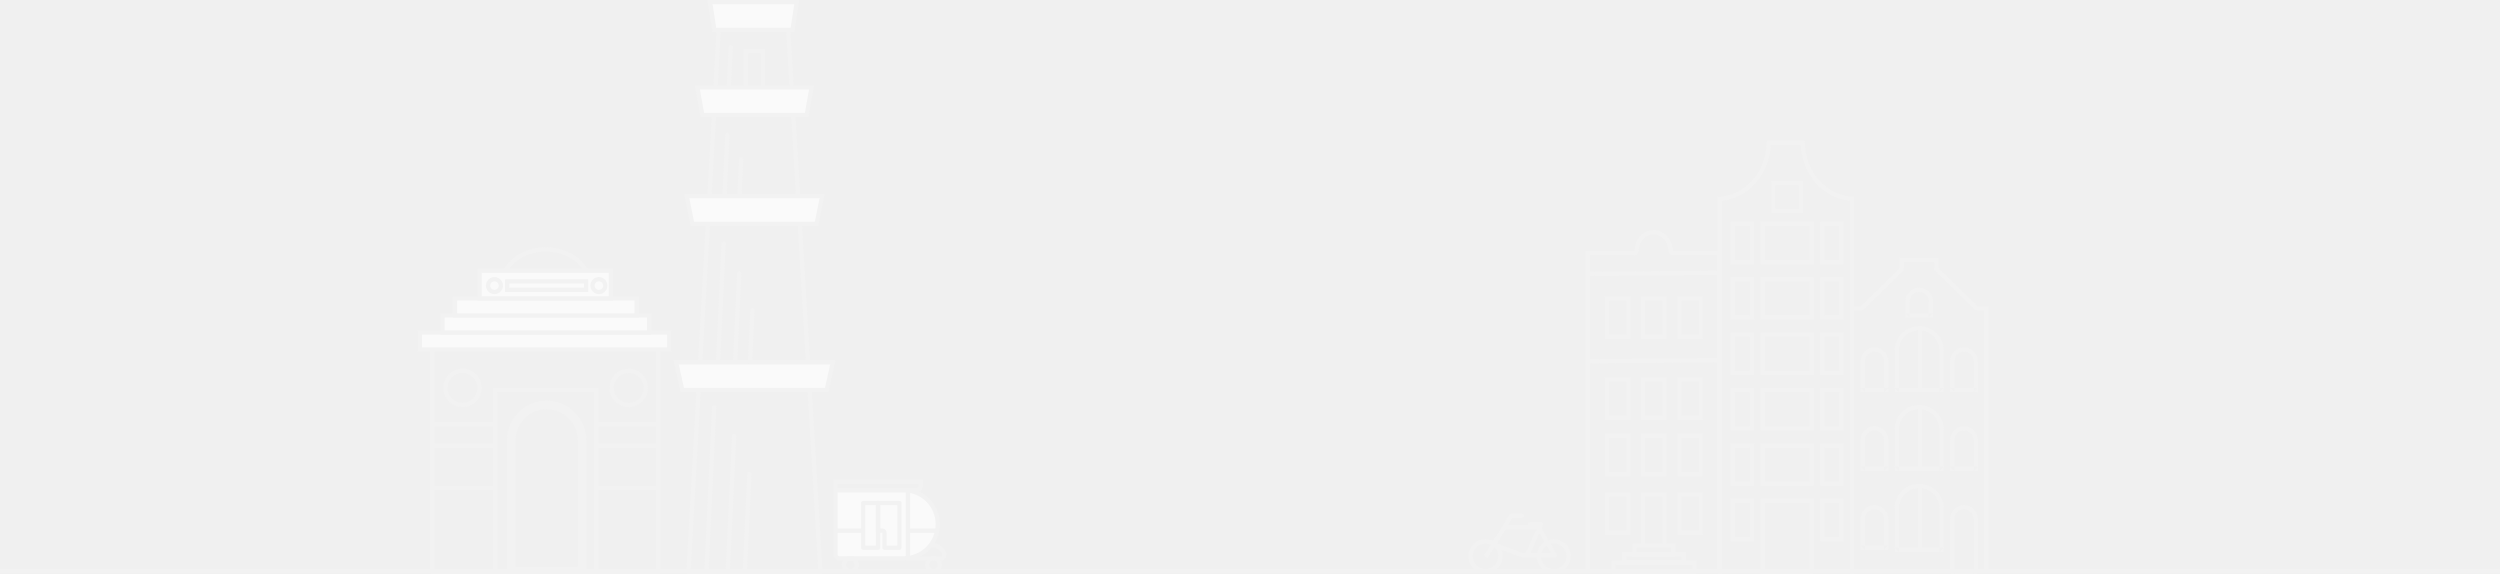
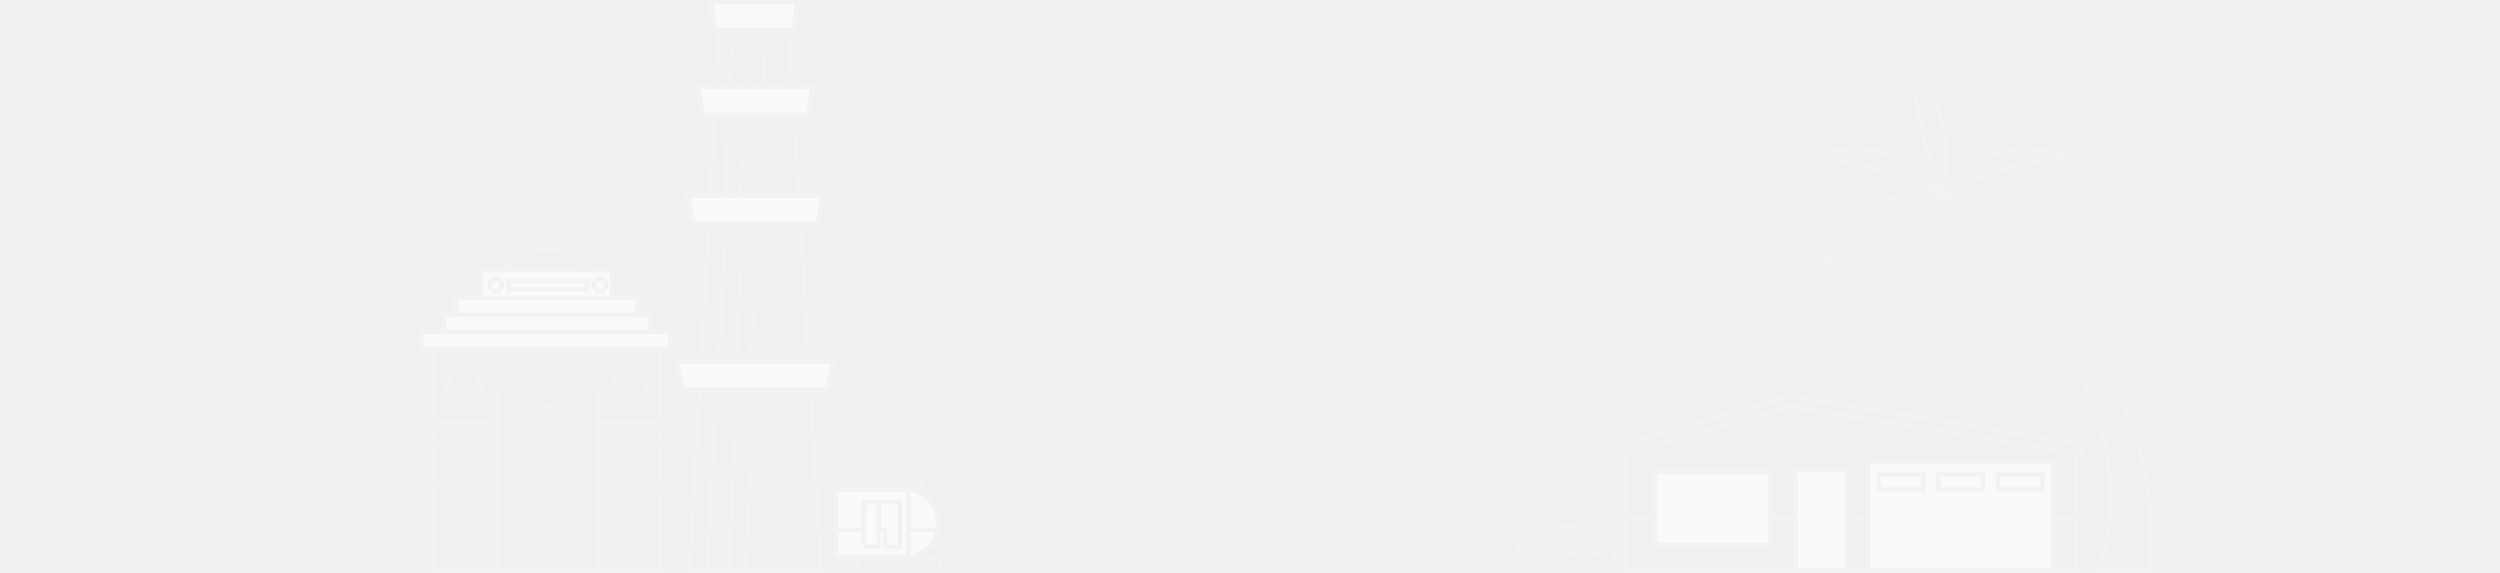
- <svg xmlns="http://www.w3.org/2000/svg" xmlns:xlink="http://www.w3.org/1999/xlink" width="1173px" height="269px" viewBox="0 0 1173 269" version="1.1">
+ <svg xmlns="http://www.w3.org/2000/svg" xmlns:xlink="http://www.w3.org/1999/xlink" width="1175" height="269" viewBox="0 0 1175 269">
  <defs>
-     <path d="M180,26.334 L180,203 L116,203 L116,26.329 C128.698,26.037 138.91,14.607 138.91,0.549 C138.91,0.365 138.909,0.182 138.905,0 L156.846,0 C156.842,0.182 156.84,0.365 156.84,0.549 C156.84,14.699 167.186,26.187 180,26.334 L180,26.334 Z" id="path-1" />
-     <mask id="mask-2" maskContentUnits="userSpaceOnUse" maskUnits="objectBoundingBox" x="0" y="0" width="64" height="203" fill="white">
-       <use xlink:href="#path-1" />
-     </mask>
-     <rect id="path-3" x="136" y="38" width="25" height="20" />
-     <mask id="mask-4" maskContentUnits="userSpaceOnUse" maskUnits="objectBoundingBox" x="0" y="0" width="25" height="20" fill="white">
-       <use xlink:href="#path-3" />
-     </mask>
-     <rect id="path-5" x="141" y="19" width="15" height="15" />
-     <mask id="mask-6" maskContentUnits="userSpaceOnUse" maskUnits="objectBoundingBox" x="0" y="0" width="15" height="15" fill="white">
-       <use xlink:href="#path-5" />
-     </mask>
-     <rect id="path-7" x="122" y="38" width="11" height="20" />
-     <mask id="mask-8" maskContentUnits="userSpaceOnUse" maskUnits="objectBoundingBox" x="0" y="0" width="11" height="20" fill="white">
-       <use xlink:href="#path-7" />
-     </mask>
-     <rect id="path-9" x="164" y="38" width="11" height="20" />
-     <mask id="mask-10" maskContentUnits="userSpaceOnUse" maskUnits="objectBoundingBox" x="0" y="0" width="11" height="20" fill="white">
-       <use xlink:href="#path-9" />
-     </mask>
-     <rect id="path-11" x="136" y="64" width="25" height="20" />
-     <mask id="mask-12" maskContentUnits="userSpaceOnUse" maskUnits="objectBoundingBox" x="0" y="0" width="25" height="20" fill="white">
-       <use xlink:href="#path-11" />
-     </mask>
-     <rect id="path-13" x="122" y="64" width="11" height="20" />
-     <mask id="mask-14" maskContentUnits="userSpaceOnUse" maskUnits="objectBoundingBox" x="0" y="0" width="11" height="20" fill="white">
-       <use xlink:href="#path-13" />
-     </mask>
-     <rect id="path-15" x="164" y="64" width="11" height="20" />
-     <mask id="mask-16" maskContentUnits="userSpaceOnUse" maskUnits="objectBoundingBox" x="0" y="0" width="11" height="20" fill="white">
-       <use xlink:href="#path-15" />
-     </mask>
-     <rect id="path-17" x="136" y="90" width="25" height="20" />
-     <mask id="mask-18" maskContentUnits="userSpaceOnUse" maskUnits="objectBoundingBox" x="0" y="0" width="25" height="20" fill="white">
-       <use xlink:href="#path-17" />
-     </mask>
-     <rect id="path-19" x="122" y="90" width="11" height="20" />
-     <mask id="mask-20" maskContentUnits="userSpaceOnUse" maskUnits="objectBoundingBox" x="0" y="0" width="11" height="20" fill="white">
-       <use xlink:href="#path-19" />
-     </mask>
-     <rect id="path-21" x="164" y="90" width="11" height="20" />
-     <mask id="mask-22" maskContentUnits="userSpaceOnUse" maskUnits="objectBoundingBox" x="0" y="0" width="11" height="20" fill="white">
-       <use xlink:href="#path-21" />
-     </mask>
-     <rect id="path-23" x="136" y="116" width="25" height="20" />
-     <mask id="mask-24" maskContentUnits="userSpaceOnUse" maskUnits="objectBoundingBox" x="0" y="0" width="25" height="20" fill="white">
-       <use xlink:href="#path-23" />
-     </mask>
-     <rect id="path-25" x="122" y="116" width="11" height="20" />
-     <mask id="mask-26" maskContentUnits="userSpaceOnUse" maskUnits="objectBoundingBox" x="0" y="0" width="11" height="20" fill="white">
-       <use xlink:href="#path-25" />
-     </mask>
-     <rect id="path-27" x="164" y="116" width="11" height="20" />
-     <mask id="mask-28" maskContentUnits="userSpaceOnUse" maskUnits="objectBoundingBox" x="0" y="0" width="11" height="20" fill="white">
-       <use xlink:href="#path-27" />
-     </mask>
-     <rect id="path-29" x="136" y="142" width="25" height="20" />
-     <mask id="mask-30" maskContentUnits="userSpaceOnUse" maskUnits="objectBoundingBox" x="0" y="0" width="25" height="20" fill="white">
-       <use xlink:href="#path-29" />
-     </mask>
-     <rect id="path-31" x="122" y="142" width="11" height="20" />
-     <mask id="mask-32" maskContentUnits="userSpaceOnUse" maskUnits="objectBoundingBox" x="0" y="0" width="11" height="20" fill="white">
-       <use xlink:href="#path-31" />
-     </mask>
-     <rect id="path-33" x="164" y="142" width="11" height="20" />
-     <mask id="mask-34" maskContentUnits="userSpaceOnUse" maskUnits="objectBoundingBox" x="0" y="0" width="11" height="20" fill="white">
-       <use xlink:href="#path-33" />
-     </mask>
-     <rect id="path-35" x="136" y="168" width="25" height="35" />
-     <mask id="mask-36" maskContentUnits="userSpaceOnUse" maskUnits="objectBoundingBox" x="0" y="0" width="25" height="35" fill="white">
-       <use xlink:href="#path-35" />
-     </mask>
-     <rect id="path-37" x="122" y="168" width="11" height="20" />
-     <mask id="mask-38" maskContentUnits="userSpaceOnUse" maskUnits="objectBoundingBox" x="0" y="0" width="11" height="20" fill="white">
-       <use xlink:href="#path-37" />
-     </mask>
-     <rect id="path-39" x="164" y="168" width="11" height="20" />
-     <mask id="mask-40" maskContentUnits="userSpaceOnUse" maskUnits="objectBoundingBox" x="0" y="0" width="11" height="20" fill="white">
-       <use xlink:href="#path-39" />
-     </mask>
-     <polygon id="path-41" points="183.078 77.741 178 77.741 178 203 243 203 243 77.741 237.922 77.741 219.484 59.805 219.484 55 201.359 55 201.359 59.805" />
-     <mask id="mask-42" maskContentUnits="userSpaceOnUse" maskUnits="objectBoundingBox" x="0" y="0" width="65" height="148" fill="white">
-       <use xlink:href="#path-41" />
-     </mask>
-     <path d="M54,51.725 L54,203 L118,203 L118,51.725 L94.84,51.725 C94.84,46.354 90.827,42 85.875,42 C80.924,42 76.91,46.354 76.91,51.725 L54,51.725 Z" id="path-43" />
-     <mask id="mask-44" maskContentUnits="userSpaceOnUse" maskUnits="objectBoundingBox" x="0" y="0" width="64" height="161" fill="white">
-       <use xlink:href="#path-43" />
-     </mask>
-     <rect id="path-45" x="63" y="111" width="12" height="20" />
-     <mask id="mask-46" maskContentUnits="userSpaceOnUse" maskUnits="objectBoundingBox" x="0" y="0" width="12" height="20" fill="white">
-       <use xlink:href="#path-45" />
-     </mask>
-     <rect id="path-47" x="63" y="137.5" width="12" height="20" />
-     <mask id="mask-48" maskContentUnits="userSpaceOnUse" maskUnits="objectBoundingBox" x="0" y="0" width="12" height="20" fill="white">
-       <use xlink:href="#path-47" />
-     </mask>
-     <rect id="path-49" x="63" y="165" width="12" height="20" />
-     <mask id="mask-50" maskContentUnits="userSpaceOnUse" maskUnits="objectBoundingBox" x="0" y="0" width="12" height="20" fill="white">
-       <use xlink:href="#path-49" />
-     </mask>
-     <rect id="path-51" x="63" y="73" width="12" height="20" />
-     <mask id="mask-52" maskContentUnits="userSpaceOnUse" maskUnits="objectBoundingBox" x="0" y="0" width="12" height="20" fill="white">
-       <use xlink:href="#path-51" />
-     </mask>
-     <rect id="path-53" x="80" y="111" width="12" height="20" />
-     <mask id="mask-54" maskContentUnits="userSpaceOnUse" maskUnits="objectBoundingBox" x="0" y="0" width="12" height="20" fill="white">
-       <use xlink:href="#path-53" />
-     </mask>
-     <rect id="path-55" x="80" y="137.5" width="12" height="20" />
-     <mask id="mask-56" maskContentUnits="userSpaceOnUse" maskUnits="objectBoundingBox" x="0" y="0" width="12" height="20" fill="white">
-       <use xlink:href="#path-55" />
-     </mask>
-     <rect id="path-57" x="80" y="165" width="12" height="26" />
-     <mask id="mask-58" maskContentUnits="userSpaceOnUse" maskUnits="objectBoundingBox" x="0" y="0" width="12" height="26" fill="white">
-       <use xlink:href="#path-57" />
-     </mask>
-     <rect id="path-59" x="76" y="189" width="20" height="6" />
-     <mask id="mask-60" maskContentUnits="userSpaceOnUse" maskUnits="objectBoundingBox" x="0" y="0" width="20" height="6" fill="white">
-       <use xlink:href="#path-59" />
-     </mask>
-     <rect id="path-61" x="71" y="193" width="30" height="6" />
-     <mask id="mask-62" maskContentUnits="userSpaceOnUse" maskUnits="objectBoundingBox" x="0" y="0" width="30" height="6" fill="white">
-       <use xlink:href="#path-61" />
-     </mask>
-     <rect id="path-63" x="66" y="197" width="40" height="6" />
-     <mask id="mask-64" maskContentUnits="userSpaceOnUse" maskUnits="objectBoundingBox" x="0" y="0" width="40" height="6" fill="white">
-       <use xlink:href="#path-63" />
-     </mask>
-     <rect id="path-65" x="80" y="73" width="12" height="20" />
-     <mask id="mask-66" maskContentUnits="userSpaceOnUse" maskUnits="objectBoundingBox" x="0" y="0" width="12" height="20" fill="white">
-       <use xlink:href="#path-65" />
-     </mask>
-     <rect id="path-67" x="97" y="111" width="12" height="20" />
-     <mask id="mask-68" maskContentUnits="userSpaceOnUse" maskUnits="objectBoundingBox" x="0" y="0" width="12" height="20" fill="white">
-       <use xlink:href="#path-67" />
-     </mask>
-     <rect id="path-69" x="97" y="137.5" width="12" height="20" />
-     <mask id="mask-70" maskContentUnits="userSpaceOnUse" maskUnits="objectBoundingBox" x="0" y="0" width="12" height="20" fill="white">
-       <use xlink:href="#path-69" />
-     </mask>
-     <rect id="path-71" x="97" y="165" width="12" height="20" />
-     <mask id="mask-72" maskContentUnits="userSpaceOnUse" maskUnits="objectBoundingBox" x="0" y="0" width="12" height="20" fill="white">
-       <use xlink:href="#path-71" />
-     </mask>
-     <rect id="path-73" x="97" y="73" width="12" height="20" />
-     <mask id="mask-74" maskContentUnits="userSpaceOnUse" maskUnits="objectBoundingBox" x="0" y="0" width="12" height="20" fill="white">
-       <use xlink:href="#path-73" />
-     </mask>
-     <path d="M247.207,258 C246.231,256.392 243.565,255 243.565,255 L233.21,255 C231.555,255 230.013,256.321 229.765,257.956 L229,263 L245.428,263 C247.081,263 248.269,261.667 247.962,260.041 C247.962,260.041 248.182,259.608 247.207,258 L247.207,258 Z" id="path-75" />
-     <mask id="mask-76" maskContentUnits="userSpaceOnUse" maskUnits="objectBoundingBox" x="0" y="0" width="19.011" height="8" fill="white">
-       <use xlink:href="#path-75" />
-     </mask>
-     <path d="M245,246 C245,236.611 237.379,229 228.003,229 L195,229 L195,259.998 C195,261.656 196.337,263 197.997,263 L228.003,263 C237.39,263 245,255.391 245,246 L245,246 L245,246 Z" id="path-77" />
-     <mask id="mask-78" maskContentUnits="userSpaceOnUse" maskUnits="objectBoundingBox" x="0" y="0" width="50" height="34" fill="white">
-       <use xlink:href="#path-77" />
-     </mask>
-     <path d="M227,236.003 C227,235.449 226.544,235 225.998,235 L216.002,235 C215.449,235 215,235.449 215,236.007 L215,250 L218,250 L218,257.003 C218,257.554 218.446,258 218.998,258 L226.002,258 C226.553,258 227,257.561 227,256.997 L227,236.003 L227,236.003 Z" id="path-79" />
-     <mask id="mask-80" maskContentUnits="userSpaceOnUse" maskUnits="objectBoundingBox" x="0" y="0" width="12" height="23" fill="white">
-       <use xlink:href="#path-79" />
-     </mask>
-     <path d="M217,236.003 C217,235.449 216.554,235 216.002,235 L208.998,235 C208.447,235 208,235.439 208,236.003 L208,256.997 C208,257.551 208.446,258 208.998,258 L216.002,258 C216.553,258 217,257.561 217,256.997 L217,236.003 L217,236.003 Z" id="path-81" />
-     <mask id="mask-82" maskContentUnits="userSpaceOnUse" maskUnits="objectBoundingBox" x="0" y="0" width="9" height="23" fill="white">
-       <use xlink:href="#path-81" />
-     </mask>
-     <path d="M237,225 L195,225 L195,231 L233.996,231 C235.655,231 237,229.653 237,228 L237,225 L237,225 Z" id="path-83" />
-     <mask id="mask-84" maskContentUnits="userSpaceOnUse" maskUnits="objectBoundingBox" x="0" y="0" width="42" height="6" fill="white">
-       <use xlink:href="#path-83" />
-     </mask>
-     <polygon id="path-85" points="141 0 174 0 190 269 126 269" />
-     <mask id="mask-86" maskContentUnits="userSpaceOnUse" maskUnits="objectBoundingBox" x="0" y="0" width="64" height="269" fill="white">
-       <use xlink:href="#path-85" />
-     </mask>
-     <polygon id="path-87" points="120 169 196 169 192.697 184 123.303 184" />
-     <mask id="mask-88" maskContentUnits="userSpaceOnUse" maskUnits="objectBoundingBox" x="0" y="0" width="76" height="15" fill="white">
-       <use xlink:href="#path-87" />
-     </mask>
-     <rect id="path-89" x="153" y="23" width="10" height="20" />
-     <mask id="mask-90" maskContentUnits="userSpaceOnUse" maskUnits="objectBoundingBox" x="0" y="0" width="10" height="20" fill="white">
-       <use xlink:href="#path-89" />
-     </mask>
-     <polygon id="path-91" points="125 91 191 91 188 106 128 106" />
-     <mask id="mask-92" maskContentUnits="userSpaceOnUse" maskUnits="objectBoundingBox" x="0" y="0" width="66" height="15" fill="white">
-       <use xlink:href="#path-91" />
-     </mask>
-     <polygon id="path-93" points="130 40 186 40 183.303 55 132.697 55" />
-     <mask id="mask-94" maskContentUnits="userSpaceOnUse" maskUnits="objectBoundingBox" x="0" y="0" width="56" height="15" fill="white">
-       <use xlink:href="#path-93" />
-     </mask>
-     <polygon id="path-95" points="136 0 179 0 176.697 15 138.303 15" />
-     <mask id="mask-96" maskContentUnits="userSpaceOnUse" maskUnits="objectBoundingBox" x="0" y="0" width="43" height="15" fill="white">
-       <use xlink:href="#path-95" />
-     </mask>
-     <path d="M5.891,163 L113.891,163 L113.891,269 L5.891,269 L5.891,163 L5.891,163 L5.891,163 Z M43.869,206.613 C43.869,197.438 51.306,190 60.484,190 C69.661,190 77.1,197.444 77.1,206.613 L77.1,268 L43.869,268 L43.869,206.613 L43.869,206.613 L43.869,206.613 Z" id="path-97" />
-     <mask id="mask-98" maskContentUnits="userSpaceOnUse" maskUnits="objectBoundingBox" x="0" y="0" width="108" height="106" fill="white">
-       <use xlink:href="#path-97" />
-     </mask>
-     <rect id="path-99" x="0" y="155" width="119" height="10" />
-     <mask id="mask-100" maskContentUnits="userSpaceOnUse" maskUnits="objectBoundingBox" x="0" y="0" width="119" height="10" fill="white">
-       <use xlink:href="#path-99" />
-     </mask>
-     <rect id="path-101" x="10.604" y="147" width="98.97" height="10" />
-     <mask id="mask-102" maskContentUnits="userSpaceOnUse" maskUnits="objectBoundingBox" x="0" y="0" width="98.97" height="10" fill="white">
-       <use xlink:href="#path-101" />
-     </mask>
-     <rect id="path-103" x="16.495" y="139" width="87.188" height="10" />
-     <mask id="mask-104" maskContentUnits="userSpaceOnUse" maskUnits="objectBoundingBox" x="0" y="0" width="87.188" height="10" fill="white">
-       <use xlink:href="#path-103" />
-     </mask>
-     <rect id="path-105" x="28" y="126" width="63.624" height="15" />
-     <mask id="mask-106" maskContentUnits="userSpaceOnUse" maskUnits="objectBoundingBox" x="0" y="0" width="63.624" height="15" fill="white">
-       <use xlink:href="#path-105" />
-     </mask>
-     <polyline id="path-107" points="42 269 35.347 269 35.347 182 35.347 182 84.832 182 84.832 269 78 269" />
-     <mask id="mask-108" maskContentUnits="userSpaceOnUse" maskUnits="objectBoundingBox" x="0" y="0" width="49.485" height="87" fill="white">
-       <use xlink:href="#path-107" />
-     </mask>
-     <rect id="path-109" x="41" y="131" width="39" height="6" />
-     <mask id="mask-110" maskContentUnits="userSpaceOnUse" maskUnits="objectBoundingBox" x="0" y="0" width="39" height="6" fill="white">
-       <use xlink:href="#path-109" />
-     </mask>
+     <path id="a" d="M776 221h56v36h-56z" />
+     <path id="b" d="M876 216h89v53h-89z" />
+     <path id="c" d="M881 222h23v9h-23z" />
+     <path id="d" d="M909 222h23v9h-23z" />
+     <path id="e" d="M937 222h23v9h-23z" />
+     <path id="f" d="M842 220h26v49h-26z" />
+     <path id="g" d="M195 246c0-9.389 7.621-17 16.997-17H245v30.998a2.997 2.997 0 0 1-2.997 3.002h-30.006C202.61 263 195 255.39 195 246z" />
+     <path id="h" d="M120 169h76l-3.303 15h-69.394z" />
+     <path id="i" d="M125 91h66l-3 15h-60z" />
+     <path id="j" d="M130 40h56l-2.697 15h-50.606z" />
+     <path id="k" d="M136 0h43l-2.303 15h-38.394z" />
+     <path id="l" d="M0 155h119v10H0z" />
+     <path id="m" d="M10.604 147h98.97v10h-98.97z" />
+     <path id="n" d="M16.495 139h87.188v10H16.495z" />
+     <path id="o" d="M28 126h63.624v15H28z" />
  </defs>
-   <g id="Page-1" stroke="none" stroke-width="1" fill="none" fill-rule="evenodd">
-     <g id="Artboard-87">
-       <g id="cityskyline">
-         <g id="Amsterdam" transform="translate(690, 66)">
-           <circle id="Oval-20639" stroke="#F2F2F2" stroke-width="2" stroke-linecap="round" stroke-linejoin="round" cx="7" cy="195" r="7" />
-           <circle id="Oval-20639-Copy" stroke="#F2F2F2" stroke-width="2" stroke-linecap="round" stroke-linejoin="round" cx="39" cy="195" r="7" />
-           <polyline id="Line" stroke="#F2F2F2" stroke-width="2" stroke-linecap="round" stroke-linejoin="round" points="7.5 194.5 15.916 181.351 31.82 181.351 39.5 194.5 24.134 194.5 12.193 190" />
-           <polyline id="Line-Copy-36" stroke="#F2F2F2" stroke-width="2" stroke-linecap="round" stroke-linejoin="round" points="7.5 194.5 15.916 181.351 19.02 176 24.14 176" />
-           <polyline id="Line" stroke="#F2F2F2" stroke-width="2" stroke-linecap="round" stroke-linejoin="round" points="27.98 180 33.1 180 26.7 194" />
-           <use id="Combined-Shape" stroke="#F2F2F2" mask="url(#mask-2)" stroke-width="4" stroke-linecap="round" stroke-linejoin="round" xlink:href="#path-1" />
-           <use id="Rectangle-13978" stroke="#F2F2F2" mask="url(#mask-4)" stroke-width="4" xlink:href="#path-3" />
-           <use id="Rectangle-13978-Copy-18" stroke="#F2F2F2" mask="url(#mask-6)" stroke-width="4" xlink:href="#path-5" />
-           <use id="Rectangle-13978-Copy" stroke="#F2F2F2" mask="url(#mask-8)" stroke-width="4" xlink:href="#path-7" />
-           <use id="Rectangle-13978-Copy-2" stroke="#F2F2F2" mask="url(#mask-10)" stroke-width="4" xlink:href="#path-9" />
-           <use id="Rectangle-13978-Copy-5" stroke="#F2F2F2" mask="url(#mask-12)" stroke-width="4" xlink:href="#path-11" />
-           <use id="Rectangle-13978-Copy-4" stroke="#F2F2F2" mask="url(#mask-14)" stroke-width="4" xlink:href="#path-13" />
-           <use id="Rectangle-13978-Copy-3" stroke="#F2F2F2" mask="url(#mask-16)" stroke-width="4" xlink:href="#path-15" />
-           <use id="Rectangle-13978-Copy-8" stroke="#F2F2F2" mask="url(#mask-18)" stroke-width="4" xlink:href="#path-17" />
-           <use id="Rectangle-13978-Copy-7" stroke="#F2F2F2" mask="url(#mask-20)" stroke-width="4" xlink:href="#path-19" />
-           <use id="Rectangle-13978-Copy-6" stroke="#F2F2F2" mask="url(#mask-22)" stroke-width="4" xlink:href="#path-21" />
-           <use id="Rectangle-13978-Copy-11" stroke="#F2F2F2" mask="url(#mask-24)" stroke-width="4" xlink:href="#path-23" />
-           <use id="Rectangle-13978-Copy-10" stroke="#F2F2F2" mask="url(#mask-26)" stroke-width="4" xlink:href="#path-25" />
-           <use id="Rectangle-13978-Copy-9" stroke="#F2F2F2" mask="url(#mask-28)" stroke-width="4" xlink:href="#path-27" />
-           <use id="Rectangle-13978-Copy-14" stroke="#F2F2F2" mask="url(#mask-30)" stroke-width="4" xlink:href="#path-29" />
-           <use id="Rectangle-13978-Copy-13" stroke="#F2F2F2" mask="url(#mask-32)" stroke-width="4" xlink:href="#path-31" />
-           <use id="Rectangle-13978-Copy-12" stroke="#F2F2F2" mask="url(#mask-34)" stroke-width="4" xlink:href="#path-33" />
-           <use id="Rectangle-13978-Copy-17" stroke="#F2F2F2" mask="url(#mask-36)" stroke-width="4" xlink:href="#path-35" />
-           <use id="Rectangle-13978-Copy-16" stroke="#F2F2F2" mask="url(#mask-38)" stroke-width="4" xlink:href="#path-37" />
-           <use id="Rectangle-13978-Copy-15" stroke="#F2F2F2" mask="url(#mask-40)" stroke-width="4" xlink:href="#path-39" />
-           <use id="Combined-Shape" stroke="#F2F2F2" mask="url(#mask-42)" stroke-width="4" stroke-linecap="round" stroke-linejoin="round" xlink:href="#path-41" />
-           <path d="M185,103.501 L185,103.501 L185,118 L183,116 L196,116 L194,118 L194,103.501 C194,101.021 191.982,99 189.5,99 C187.019,99 185,101.018 185,103.501 L185,103.501 Z M183,103.501 C183,99.91 185.917,97 189.5,97 C193.09,97 196,99.92 196,103.501 L196,118 L183,118 L183,103.501 L183,103.501 Z" id="Rectangle-14000" fill="#F2F2F2" />
-           <path d="M185,140.501 L185,140.501 L185,155 L183,153 L196,153 L194,155 L194,140.501 C194,138.021 191.982,136 189.5,136 C187.019,136 185,138.018 185,140.501 L185,140.501 Z M183,140.501 C183,136.91 185.917,134 189.5,134 C193.09,134 196,136.92 196,140.501 L196,155 L183,155 L183,140.501 L183,140.501 Z" id="Rectangle-14000-Copy-2" fill="#F2F2F2" />
-           <path d="M185,177.501 L185,177.501 L185,192 L183,190 L196,190 L194,192 L194,177.501 C194,175.021 191.982,173 189.5,173 C187.019,173 185,175.018 185,177.501 L185,177.501 Z M183,177.501 C183,173.91 185.917,171 189.5,171 C193.09,171 196,173.92 196,177.501 L196,192 L183,192 L183,177.501 L183,177.501 Z" id="Rectangle-14000-Copy-4" fill="#F2F2F2" />
-           <path d="M227,103.501 L227,103.501 L227,118 L225,116 L238,116 L236,118 L236,103.501 C236,101.021 233.982,99 231.5,99 C229.019,99 227,101.018 227,103.501 L227,103.501 Z M225,103.501 C225,99.91 227.917,97 231.5,97 C235.09,97 238,99.92 238,103.501 L238,118 L225,118 L225,103.501 L225,103.501 Z" id="Rectangle-14000-Copy" fill="#F2F2F2" />
-           <path d="M206,75.508 L206,75.508 L206,83 L204,81 L217,81 L215,83 L215,75.508 C215,73.01 212.99,71 210.5,71 C208.02,71 206,73.021 206,75.508 L206,75.508 Z M204,75.508 C204,71.914 206.917,69 210.5,69 C214.09,69 217,71.901 217,75.508 L217,83 L204,83 L204,75.508 L204,75.508 Z" id="Rectangle-14000-Copy-6" fill="#F2F2F2" />
-           <path d="M227,140.501 L227,140.501 L227,155 L225,153 L238,153 L236,155 L236,140.501 C236,138.021 233.982,136 231.5,136 C229.019,136 227,138.018 227,140.501 L227,140.501 Z M225,140.501 C225,136.91 227.917,134 231.5,134 C235.09,134 238,136.92 238,140.501 L238,155 L225,155 L225,140.501 L225,140.501 Z" id="Rectangle-14000-Copy-3" fill="#F2F2F2" />
-           <path d="M227,177.495 L227,177.495 L227,203 L225,201 L238,201 L236,203 L236,177.495 C236,175.014 233.985,173 231.5,173 C229.019,173 227,175.016 227,177.495 L227,177.495 Z M225,177.495 C225,173.908 227.917,171 231.5,171 C235.09,171 238,173.91 238,177.495 L238,203 L225,203 L225,177.495 L225,177.495 Z" id="Rectangle-14000-Copy-5" fill="#F2F2F2" />
-           <use id="Combined-Shape" stroke="#F2F2F2" mask="url(#mask-44)" stroke-width="4" stroke-linecap="round" stroke-linejoin="round" xlink:href="#path-43" />
-           <path d="M55.5,103.5 L116.5,103" id="Line" stroke="#F2F2F2" stroke-width="2" stroke-linecap="square" />
-           <path d="M56,62.5 L117,62" id="Line-Copy-37" stroke="#F2F2F2" stroke-width="2" stroke-linecap="square" />
-           <use id="Rectangle-13967" stroke="#F2F2F2" mask="url(#mask-46)" stroke-width="4" xlink:href="#path-45" />
-           <use id="Rectangle-13967-Copy-3" stroke="#F2F2F2" mask="url(#mask-48)" stroke-width="4" xlink:href="#path-47" />
-           <use id="Rectangle-13967-Copy-6" stroke="#F2F2F2" mask="url(#mask-50)" stroke-width="4" xlink:href="#path-49" />
-           <use id="Rectangle-13967-Copy-9" stroke="#F2F2F2" mask="url(#mask-52)" stroke-width="4" xlink:href="#path-51" />
-           <use id="Rectangle-13967-Copy" stroke="#F2F2F2" mask="url(#mask-54)" stroke-width="4" xlink:href="#path-53" />
-           <use id="Rectangle-13967-Copy-4" stroke="#F2F2F2" mask="url(#mask-56)" stroke-width="4" xlink:href="#path-55" />
-           <use id="Rectangle-13967-Copy-7" stroke="#F2F2F2" mask="url(#mask-58)" stroke-width="4" xlink:href="#path-57" />
-           <use id="Rectangle-13996" stroke="#F2F2F2" mask="url(#mask-60)" stroke-width="4" xlink:href="#path-59" />
-           <use id="Rectangle-13996-Copy" stroke="#F2F2F2" mask="url(#mask-62)" stroke-width="4" xlink:href="#path-61" />
-           <use id="Rectangle-13996-Copy-2" stroke="#F2F2F2" mask="url(#mask-64)" stroke-width="4" xlink:href="#path-63" />
-           <use id="Rectangle-13967-Copy-10" stroke="#F2F2F2" mask="url(#mask-66)" stroke-width="4" xlink:href="#path-65" />
-           <use id="Rectangle-13967-Copy-2" stroke="#F2F2F2" mask="url(#mask-68)" stroke-width="4" xlink:href="#path-67" />
-           <use id="Rectangle-13967-Copy-5" stroke="#F2F2F2" mask="url(#mask-70)" stroke-width="4" xlink:href="#path-69" />
-           <use id="Rectangle-13967-Copy-8" stroke="#F2F2F2" mask="url(#mask-72)" stroke-width="4" xlink:href="#path-71" />
-           <use id="Rectangle-13967-Copy-11" stroke="#F2F2F2" mask="url(#mask-74)" stroke-width="4" xlink:href="#path-73" />
-           <path d="M201,98.499 L201,98.499 L201,118 L199,116 L222,116 L220,118 L220,98.499 C220,93.256 215.745,89 210.5,89 C205.252,89 201,93.252 201,98.499 L201,98.499 Z M199,98.499 C199,92.148 204.147,87 210.5,87 C216.851,87 222,92.154 222,98.499 L222,118 L199,118 L199,98.499 L199,98.499 Z" id="Rectangle-14000" fill="#F2F2F2" />
-           <path d="M210.871,88.5 L210.871,115.5" id="Line" stroke="#F2F2F2" stroke-width="2" stroke-linecap="square" />
-           <path d="M201,135.499 L201,135.499 L201,155 L199,153 L222,153 L220,155 L220,135.499 C220,130.256 215.745,126 210.5,126 C205.252,126 201,130.252 201,135.499 L201,135.499 Z M199,135.499 C199,129.148 204.147,124 210.5,124 C216.851,124 222,129.154 222,135.499 L222,155 L199,155 L199,135.499 L199,135.499 Z" id="Rectangle-14000" fill="#F2F2F2" />
-           <path d="M210.871,125.5 L210.871,152.5" id="Line" stroke="#F2F2F2" stroke-width="2" stroke-linecap="square" />
-           <path d="M201,172.508 L201,172.508 L201,193 L199,191 L222,191 L220,193 L220,172.508 C220,167.25 215.75,163 210.5,163 C205.253,163 201,167.256 201,172.508 L201,172.508 Z M199,172.508 C199,166.152 204.147,161 210.5,161 C216.851,161 222,166.141 222,172.508 L222,193 L199,193 L199,172.508 L199,172.508 Z" id="Rectangle-14000" fill="#F2F2F2" />
-           <path d="M210.871,162.548 L210.871,190.419" id="Line" stroke="#F2F2F2" stroke-width="2" stroke-linecap="square" />
-         </g>
-         <path d="M0.5,268 L1172.596,268" id="Line" stroke="#F2F2F2" stroke-width="2" stroke-linecap="square" />
-         <g id="Delhi" transform="translate(196, 0)" stroke="#F2F2F2">
-           <use id="Rectangle-14357" mask="url(#mask-76)" stroke-width="4" stroke-linejoin="round" xlink:href="#path-75" />
-           <use id="Rectangle-14356" mask="url(#mask-78)" stroke-width="4" fill="#FAFAFA" xlink:href="#path-77" />
-           <path d="M230,230.5 L230,260.5" id="Line" stroke-width="2" stroke-linecap="square" />
-           <path d="M242,268 C240.343,268 239,266.657 239,265 C239,263.343 240.343,262 242,262 C243.657,262 245,263.343 245,265 C245,266.657 243.657,268 242,268 L242,268 Z" id="Oval-20639" stroke-width="2" stroke-linecap="round" stroke-linejoin="round" />
-           <path d="M203,268 C201.343,268 200,266.657 200,265 C200,263.343 201.343,262 203,262 C204.657,262 206,263.343 206,265 C206,266.657 204.657,268 203,268 L203,268 Z" id="Oval-20639-Copy-2" stroke-width="2" stroke-linecap="round" stroke-linejoin="round" />
-           <use id="Rectangle-14358" mask="url(#mask-80)" stroke-width="4" stroke-linecap="round" stroke-linejoin="round" xlink:href="#path-79" />
-           <use id="Rectangle-14358-Copy" mask="url(#mask-82)" stroke-width="4" stroke-linecap="round" stroke-linejoin="round" xlink:href="#path-81" />
-           <path d="M208.5,249 L196.5,249" id="Line" stroke-width="2" stroke-linecap="square" />
-           <path d="M243,249 L231,249" id="Line-Copy-38" stroke-width="2" stroke-linecap="square" />
-           <use id="Rectangle-14360" mask="url(#mask-84)" stroke-width="4" xlink:href="#path-83" />
-           <use id="Rectangle-14361" mask="url(#mask-86)" stroke-width="4" xlink:href="#path-85" />
-           <use id="Rectangle-14362" mask="url(#mask-88)" stroke-width="4" stroke-linecap="round" stroke-linejoin="round" fill="#FAFAFA" xlink:href="#path-87" />
-           <use id="Rectangle-14366" mask="url(#mask-90)" stroke-width="4" xlink:href="#path-89" />
-           <use id="Rectangle-14362-Copy" mask="url(#mask-92)" stroke-width="4" stroke-linecap="round" stroke-linejoin="round" fill="#FAFAFA" xlink:href="#path-91" />
-           <use id="Rectangle-14362-Copy-2" mask="url(#mask-94)" stroke-width="4" stroke-linecap="round" stroke-linejoin="round" fill="#FAFAFA" xlink:href="#path-93" />
-           <use id="Rectangle-14362-Copy-3" mask="url(#mask-96)" stroke-width="4" stroke-linecap="round" stroke-linejoin="round" fill="#FAFAFA" xlink:href="#path-95" />
-           <path d="M139.093,191.145 L135.5,267.5" id="Line" stroke-width="2" stroke-linecap="round" stroke-linejoin="round" />
-           <path d="M143.521,114.312 L140.914,169.706" id="Line-Copy-29" stroke-width="2" stroke-linecap="round" stroke-linejoin="round" />
-           <path d="M150.863,128.288 L148.914,169.706" id="Line-Copy-30" stroke-width="2" stroke-linecap="round" stroke-linejoin="round" />
-           <path d="M157.048,145.606 L155.914,169.706" id="Line-Copy-31" stroke-width="2" stroke-linecap="round" stroke-linejoin="round" />
-           <path d="M145.287,63.309 L144,90.649" id="Line-Copy-44" stroke-width="2" stroke-linecap="round" stroke-linejoin="round" />
-           <path d="M146.854,22.2 L146,40.341" id="Line-Copy-46" stroke-width="2" stroke-linecap="round" stroke-linejoin="round" />
-           <path d="M151.747,74.771 L151,90.649" id="Line-Copy-45" stroke-width="2" stroke-linecap="round" stroke-linejoin="round" />
-           <path d="M148.465,204.493 L145.5,267.5" id="Line-Copy-39" stroke-width="2" stroke-linecap="round" stroke-linejoin="round" />
-           <path d="M155.615,222.552 L153.5,267.5" id="Line-Copy-40" stroke-width="2" stroke-linecap="round" stroke-linejoin="round" />
-           <use id="Combined-Shape" mask="url(#mask-98)" stroke-width="4" xlink:href="#path-97" />
-           <use id="Rectangle-14368" mask="url(#mask-100)" stroke-width="4" fill="#FAFAFA" xlink:href="#path-99" />
-           <ellipse id="Oval-21032" stroke-width="2" cx="60.089" cy="135" rx="21.208" ry="18" />
-           <use id="Rectangle-14369" mask="url(#mask-102)" stroke-width="4" fill="#FAFAFA" xlink:href="#path-101" />
-           <use id="Rectangle-14369-Copy" mask="url(#mask-104)" stroke-width="4" fill="#FAFAFA" xlink:href="#path-103" />
-           <use id="Rectangle-14369-Copy-2" mask="url(#mask-106)" stroke-width="4" fill="#FAFAFA" xlink:href="#path-105" />
-           <use id="Rectangle-14373" mask="url(#mask-108)" stroke-width="4" xlink:href="#path-107" />
-           <circle id="Oval-21033" stroke-width="2" cx="21" cy="182" r="8" />
-           <path d="M7.5,199 L35.5,199" id="Line" stroke-width="2" stroke-linecap="square" />
-           <path d="M7.5,209 L35.5,209" id="Line-Copy-47" stroke-width="2" stroke-linecap="square" />
-           <path d="M7.5,229 L35.5,229" id="Line-Copy-48" stroke-width="2" stroke-linecap="square" />
-           <path d="M84.5,199 L111.5,199" id="Line-Copy-51" stroke-width="2" stroke-linecap="square" />
-           <path d="M84.5,209 L111.5,209" id="Line-Copy-50" stroke-width="2" stroke-linecap="square" />
-           <path d="M84.5,229 L111.5,229" id="Line-Copy-49" stroke-width="2" stroke-linecap="square" />
-           <circle id="Oval-21033-Copy" stroke-width="2" cx="99" cy="182" r="8" />
-           <circle id="Oval-21035" stroke-width="2" cx="36" cy="134" r="3" />
-           <circle id="Oval-21035-Copy" stroke-width="2" cx="85" cy="134" r="3" />
-           <use id="Rectangle-14373" mask="url(#mask-110)" stroke-width="4" xlink:href="#path-109" />
-         </g>
+   <g fill="none" fill-rule="evenodd" transform="translate(1)">
+     <path stroke="#F2F2F2" stroke-linecap="square" stroke-width="2" d="M.5 268h1172.096" />
+     <path stroke="#F2F2F2" stroke-width="2" d="M974.918 268v-54.691l-134.322-22.286-77.917 22.193V268h212.24z" />
+     <path stroke="#F2F2F2" stroke-width="2" d="M974.918 268v-24.54H762.68V268h212.24z" />
+     <use fill="#FAFAFA" xlink:href="#a" />
+     <path stroke="#F2F2F2" stroke-width="2" d="M777 222h54v34h-54z" />
+     <use fill="#FAFAFA" xlink:href="#b" />
+     <path stroke="#F2F2F2" stroke-width="2" d="M877 217h87v51h-87z" />
+     <use fill="#FAFAFA" xlink:href="#c" />
+     <path stroke="#F2F2F2" stroke-width="2" d="M882 223h21v7h-21z" />
+     <use fill="#FAFAFA" xlink:href="#d" />
+     <path stroke="#F2F2F2" stroke-width="2" d="M910 223h21v7h-21z" />
+     <use fill="#FAFAFA" xlink:href="#e" />
+     <path stroke="#F2F2F2" stroke-width="2" d="M938 223h21v7h-21z" />
+     <use fill="#FAFAFA" xlink:href="#f" />
+     <path stroke="#F2F2F2" stroke-width="2" d="M843 221h24v47h-24z" />
+     <circle cx="719" cy="261" r="7" stroke="#F2F2F2" stroke-linecap="round" stroke-linejoin="round" stroke-width="2" />
+     <circle cx="751" cy="261" r="7" stroke="#F2F2F2" stroke-linecap="round" stroke-linejoin="round" stroke-width="2" />
+     <path stroke="#F2F2F2" stroke-linecap="round" stroke-linejoin="round" stroke-width="2" d="M719.5 260.5l8.416-13.15h15.904l7.68 13.15h-15.366l-11.94-4.5" />
+     <path stroke="#F2F2F2" stroke-linecap="round" stroke-linejoin="round" stroke-width="2" d="M719.5 260.5l8.416-13.15 3.104-5.35h5.12M739.98 246h5.12l-6.4 14" />
+     <path stroke="#F2F2F2" stroke-width="2" d="M759.347 214.135l81.131-23.158 136.44 22.307v-4.514l-136.32-22.746-81.251 23.65v4.461z" />
+     <g transform="translate(196)">
+       <path stroke="#F2F2F2" stroke-width="2" d="M246.965 259.797l-.049.095.063.334c.186.985-.498 1.774-1.55 1.774h-15.266l.59-3.894c.175-1.145 1.295-2.106 2.457-2.106h10.1a14.496 14.496 0 0 1 1.64 1.085c.645.5 1.135.994 1.402 1.434.326.537.515.944.597 1.225l.016.053z" />
+       <g transform="matrix(-1 0 0 1 440 0)">
+         <use fill="#FAFAFA" xlink:href="#g" />
+         <path stroke="#F2F2F2" stroke-width="2" d="M244 230h-32.003C203.17 230 196 237.167 196 246c0 8.838 7.162 16 15.997 16h30.006a1.997 1.997 0 0 0 1.997-2.002V230z" />
      </g>
+       <path stroke="#F2F2F2" stroke-linecap="square" stroke-width="2" d="M230 230.5v30" />
+       <circle cx="242" cy="265" r="3" stroke="#F2F2F2" stroke-linecap="round" stroke-linejoin="round" stroke-width="2" transform="matrix(-1 0 0 1 484 0)" />
+       <circle cx="203" cy="265" r="3" stroke="#F2F2F2" stroke-linecap="round" stroke-linejoin="round" stroke-width="2" transform="matrix(-1 0 0 1 406 0)" />
+       <path stroke="#F2F2F2" stroke-width="2" d="M226 257h-7v-8h-3v-12.993c0-.006.001-.007.002-.007h9.996c-.003 0 .002.005.002.003v20.994a.01.01 0 0 0 0 .003z" />
+       <path stroke="#F2F2F2" stroke-width="2" d="M216 257c.001.003.005 0 .002 0H216zm0 0h-7.002c.002 0 .002 0 .002-.003v-20.994a.01.01 0 0 0 0-.003h7.002c-.002 0-.002 0-.002.003v20.994a.01.01 0 0 0 0 .003z" />
+       <path stroke="#F2F2F2" stroke-linecap="square" stroke-width="2" d="M208.5 249h-12M243 249h-12" />
+       <path stroke="#F2F2F2" stroke-width="2" d="M236 226v2c0 1.102-.898 2-2.004 2H196v-4h40zM141.946 1l-14.889 267h61.882L173.058 1h-31.112z" />
+       <use fill="#FAFAFA" xlink:href="#h" />
+       <path stroke="#F2F2F2" stroke-width="2" d="M121.244 170l2.863 13h67.786l2.863-13h-73.512zM154 42h8V27.995a4.001 4.001 0 0 0-8 0V42z" />
+       <use fill="#FAFAFA" xlink:href="#i" />
+       <path stroke="#F2F2F2" stroke-width="2" d="M126.22 92l2.6 13h58.36l2.6-13h-63.56z" />
+       <use fill="#FAFAFA" xlink:href="#j" />
+       <path stroke="#F2F2F2" stroke-width="2" d="M131.196 41l2.337 13h48.934l2.337-13h-53.608z" />
+       <use fill="#FAFAFA" xlink:href="#k" />
+       <path stroke="#F2F2F2" stroke-width="2" d="M137.165 1l1.996 13h36.678l1.996-13h-40.67z" />
+       <path stroke="#F2F2F2" stroke-linecap="round" stroke-linejoin="round" stroke-width="2" d="M139.093 191.145L135.5 267.5M143.52 114.312l-2.606 55.394M150.863 128.288l-1.95 41.418M157.048 145.606l-1.134 24.1M145.287 63.309L144 90.649M146.854 22.2L146 40.34M151.747 74.771L151 90.65M148.465 204.493L145.5 267.5M155.615 222.552L153.5 267.5" />
+       <path stroke="#F2F2F2" stroke-width="2" d="M6.891 164v104h106V164h-106z" />
+       <path stroke="#F2F2F2" stroke-width="2" d="M44.87 268H76.1v-61.174c0-8.74-6.996-15.826-15.616-15.826-8.622 0-15.615 7.082-15.615 15.826V268z" />
+       <use fill="#FAFAFA" xlink:href="#l" />
+       <path stroke="#F2F2F2" stroke-width="2" d="M1 156h117v8H1z" />
+       <ellipse cx="60.089" cy="135" stroke="#F2F2F2" stroke-width="2" rx="21.208" ry="18" />
+       <use fill="#FAFAFA" xlink:href="#m" />
+       <path stroke="#F2F2F2" stroke-width="2" d="M11.604 148h96.97v8h-96.97z" />
+       <use fill="#FAFAFA" xlink:href="#n" />
+       <path stroke="#F2F2F2" stroke-width="2" d="M17.495 140h85.188v8H17.495z" />
+       <use fill="#FAFAFA" xlink:href="#o" />
+       <path stroke="#F2F2F2" stroke-width="2" d="M29 127h61.624v13H29zM83.832 268v-85H36.347v85h47.485z" />
+       <circle cx="21" cy="182" r="8" stroke="#F2F2F2" stroke-width="2" />
+       <path stroke="#F2F2F2" stroke-linecap="square" stroke-width="2" d="M7.5 199h28M7.5 209h28M7.5 229h28M84.5 199h27M84.5 209h27M84.5 229h27" />
+       <circle cx="99" cy="182" r="8" stroke="#F2F2F2" stroke-width="2" />
+       <circle cx="36" cy="134" r="3" stroke="#F2F2F2" stroke-width="2" />
+       <circle cx="85" cy="134" r="3" stroke="#F2F2F2" stroke-width="2" />
+       <path stroke="#F2F2F2" stroke-width="2" d="M42 132h37v4H42z" />
    </g>
+     <path stroke="#F2F2F2" stroke-width="2" d="M920 106c59.667 52 81.667 106 66 162h23.5c4.333-54-14.833-100.667-57.5-140s-53.333-46.667-32-22zM906 92.025c-23.81-1.588-40.476 9.127-50 32.142 19.841-16.666 36.508-27.38 50-32.142zM914 92.025c23.81-1.588 40.476 9.127 50 32.142-19.841-16.666-36.508-27.38-50-32.142zM912.678 90.89c14.088-19.26 33.009-25.14 56.762-17.642-25.521 4.486-44.442 10.367-56.762 17.641zM909.322 90.89c-14.088-19.26-33.009-25.14-56.762-17.642 25.521 4.486 44.442 10.367 56.762 17.641zM910.48 90.982c7.013-21.321 2.645-40.647-13.104-57.978 3.083 20.664 7.45 39.99 13.104 57.978z" />
  </g>
</svg>
